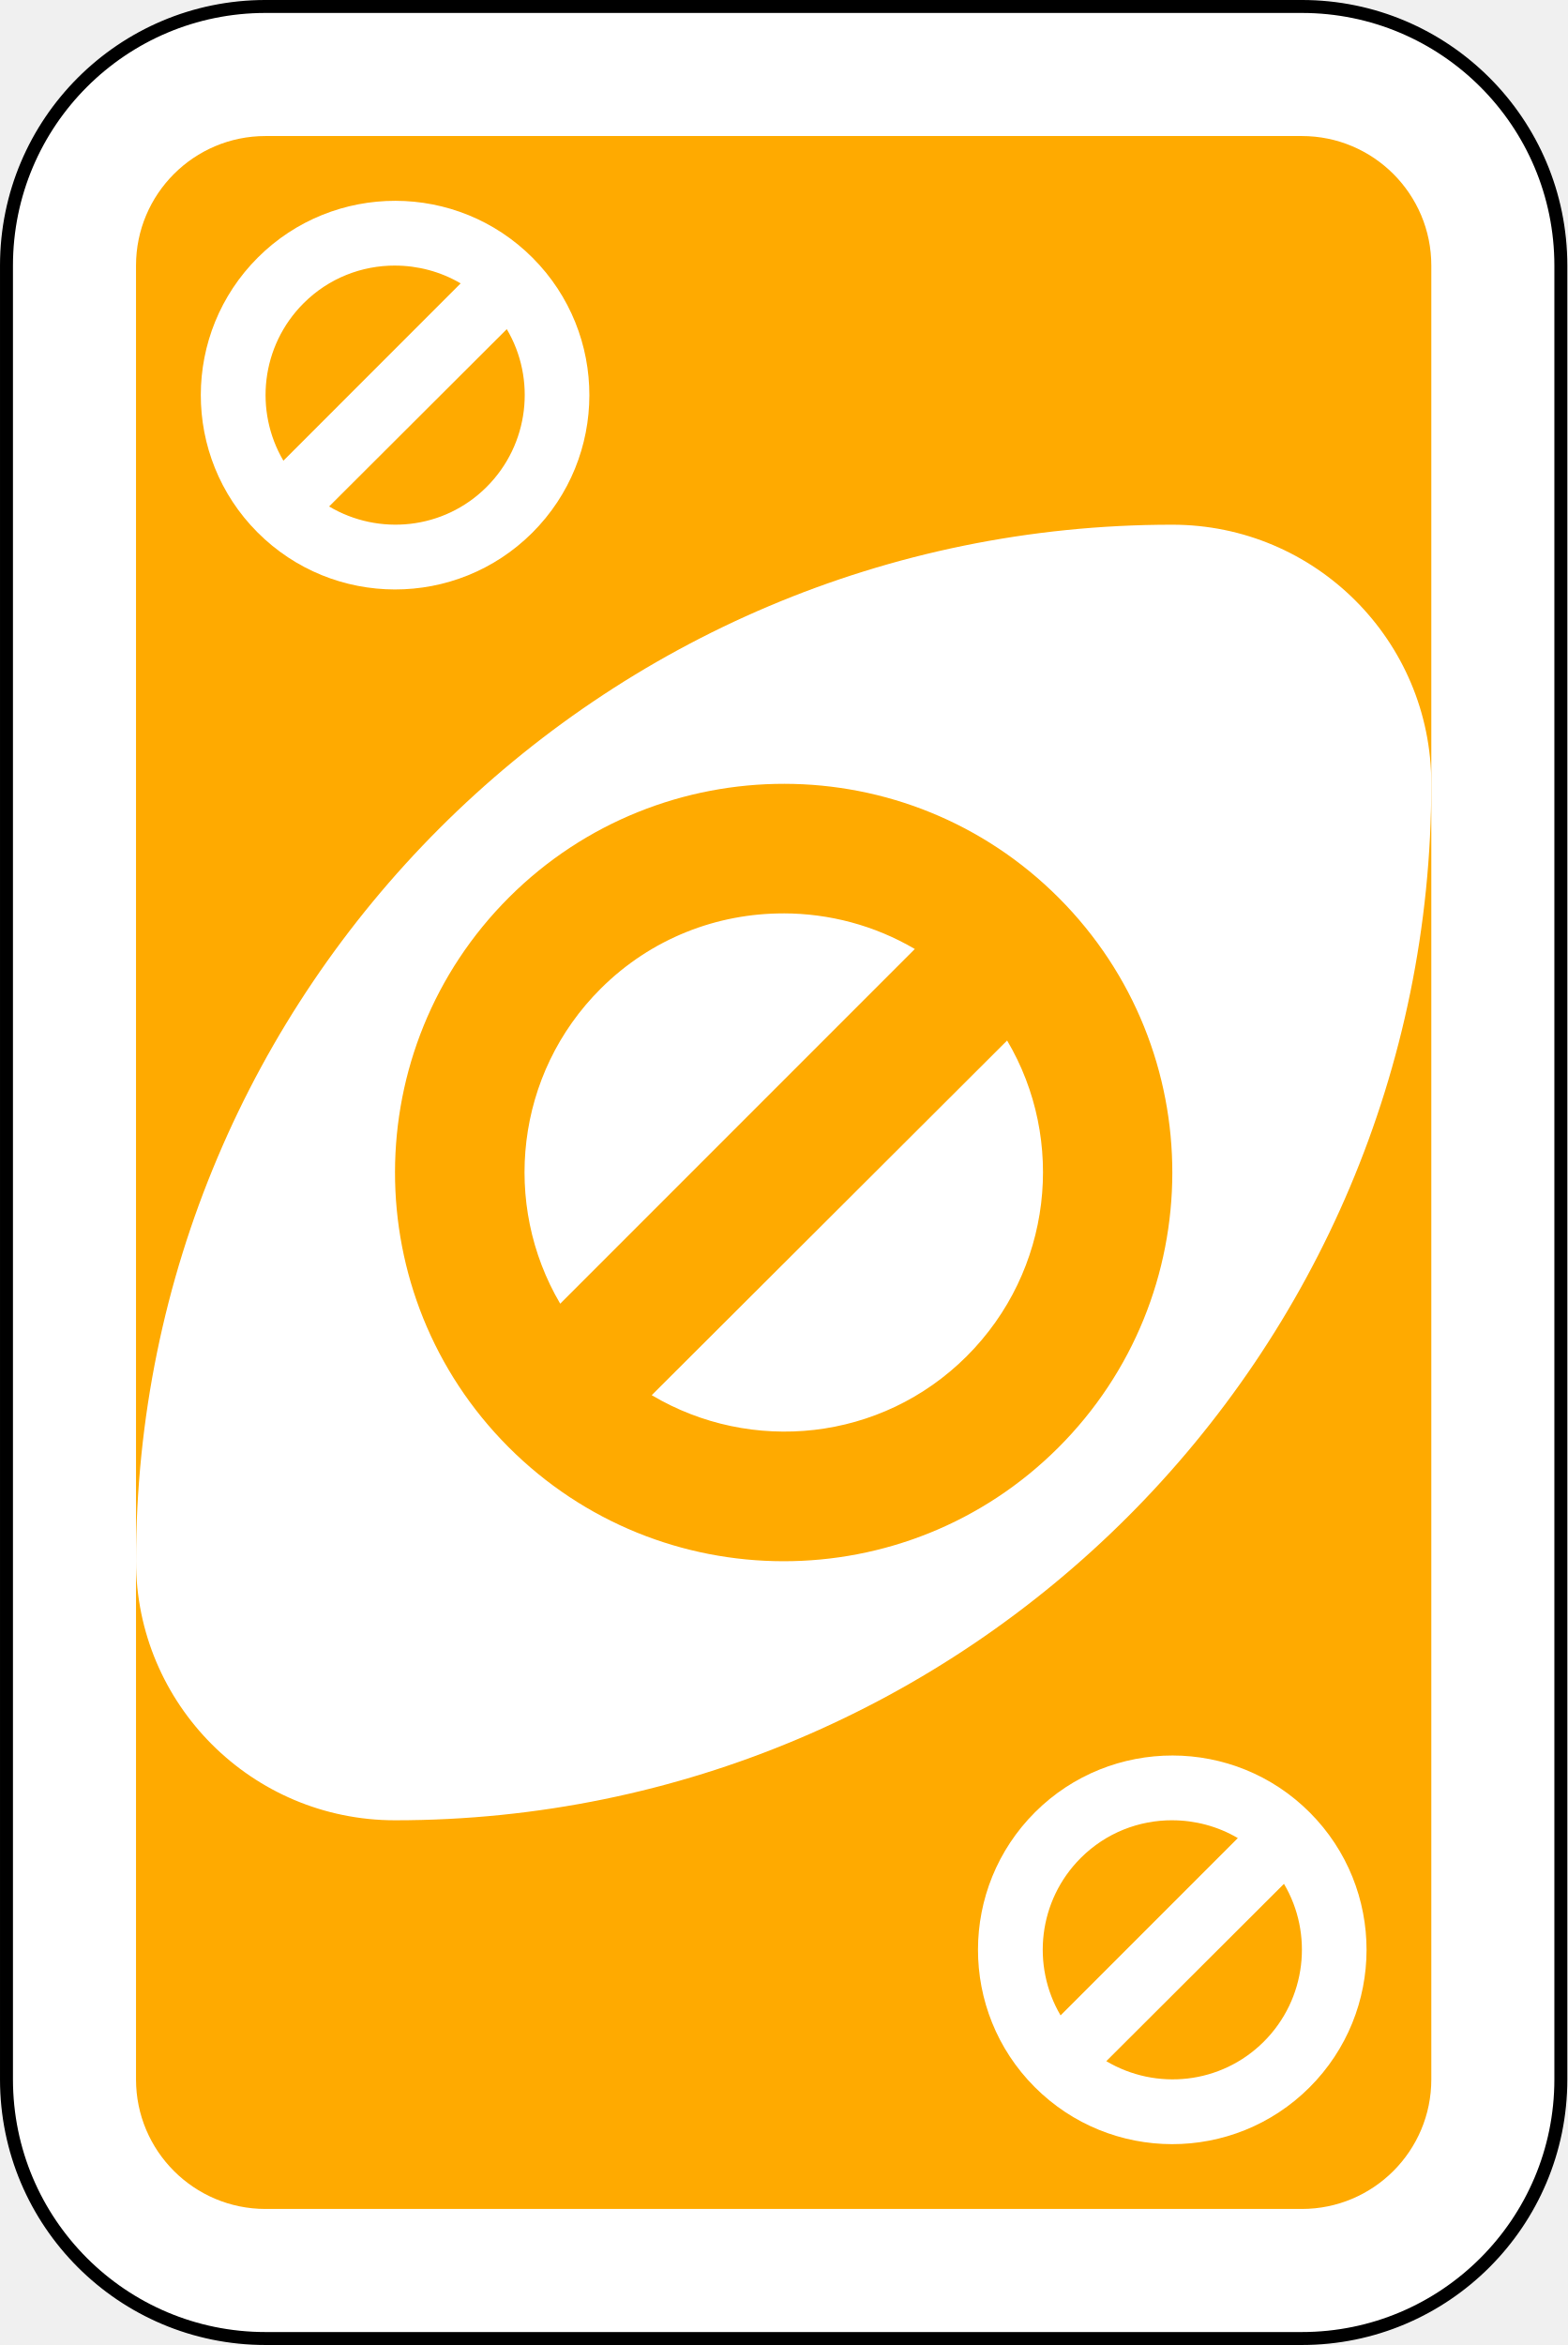
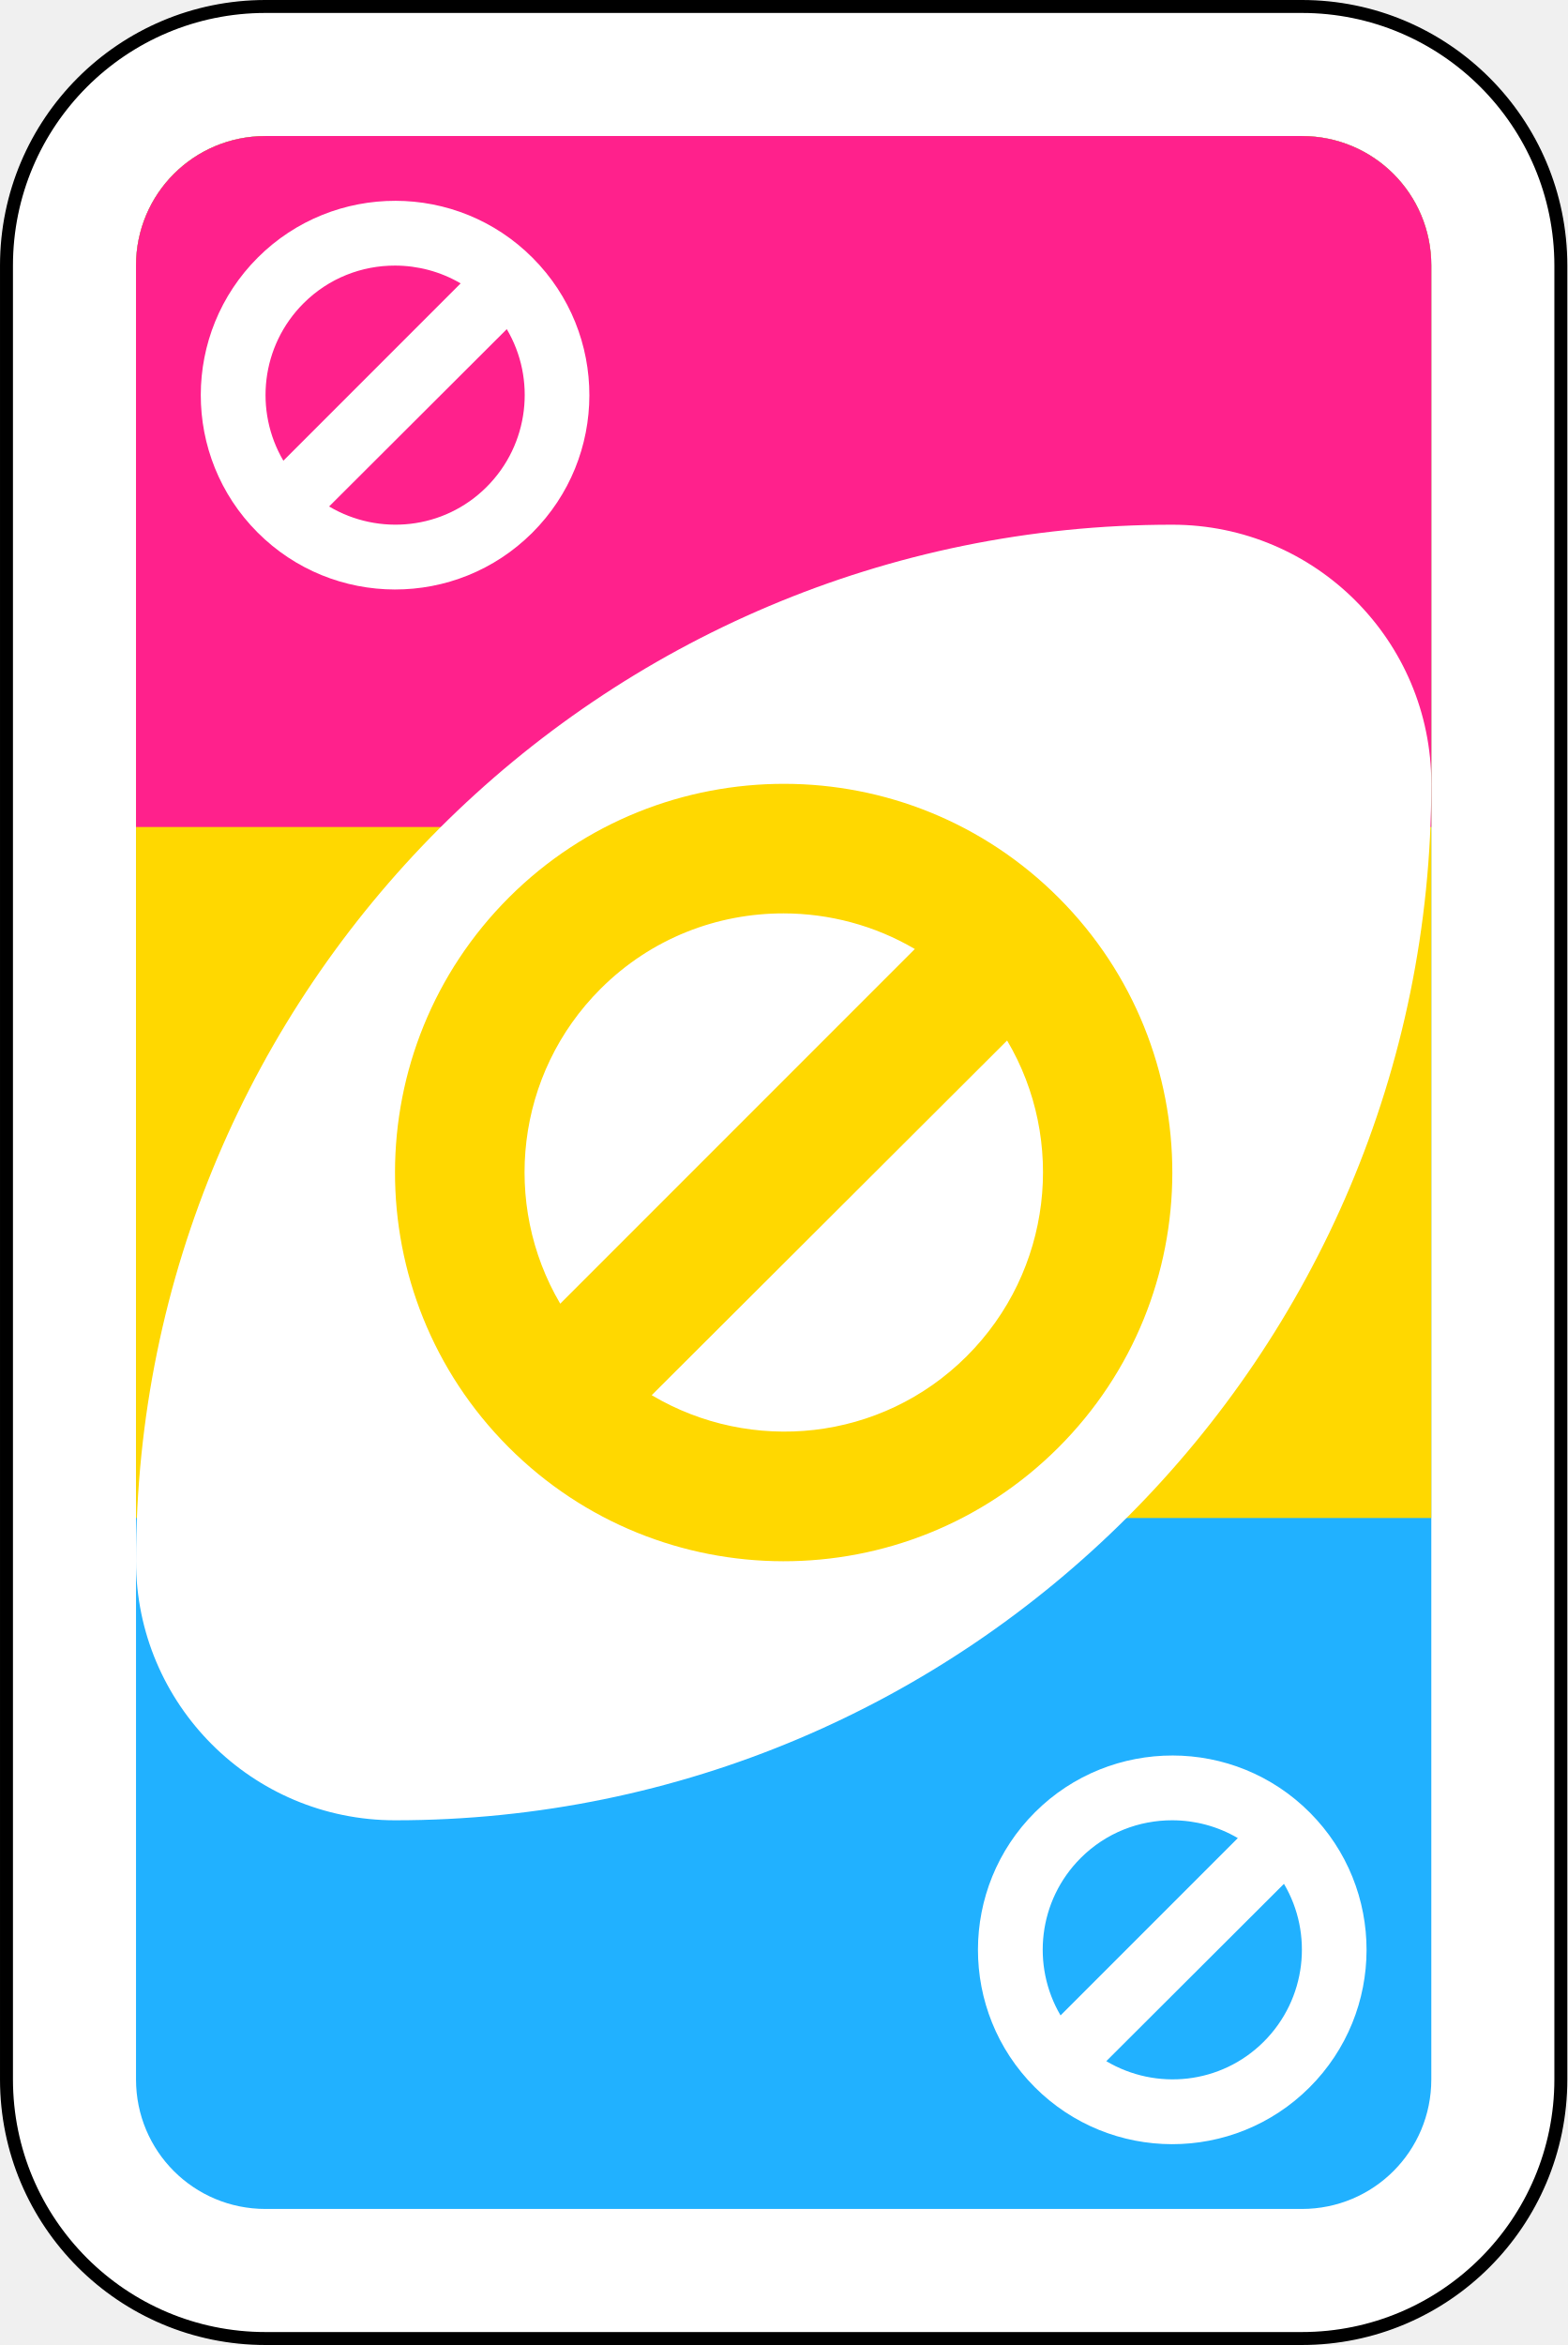
<svg xmlns="http://www.w3.org/2000/svg" width="68.298mm" height="102.164mm" viewBox="0 0 242 362" id="svg6717" version="1.1">
  <defs id="defs6719" />
  <g id="layer1" transform="translate(-236.1428,-337.0765)">
-     <g id="g6635-3" transform="matrix(4,0,0,4,-2162.857,-991.3724)">
-       <rect style="fill:#ffffff;fill-opacity:1;fill-rule:evenodd;stroke:#000000;stroke-width:0.5;stroke-miterlimit:4;stroke-dasharray:none" id="rect2987-8-5-81-5-0" y="332.362" x="600" ry="10" rx="10" height="90" width="60" />
-       <rect style="fill:#ffaa00;fill-opacity:1;fill-rule:evenodd;stroke:none" id="rect3757-26-33-5-3-1" y="337.362" x="605" ry="5" rx="5" height="80" width="50" />
-       <path style="fill:#ffffff;fill-opacity:1;fill-rule:evenodd;stroke:none" id="path3773-0-4-8-4-60-3-86-2-2" d="m 645,352.362 c -22.091,0 -40,17.909 -40,40 0,5.523 4.477,10 10,10 22.091,0 40,-17.909 40,-40 0,-5.523 -4.477,-10 -10,-10 z" />
-       <path style="fill:#ffaa00;fill-opacity:1;fill-rule:evenodd;stroke:none" id="path5897-6-5-9" d="m 630.031,362.362 c -3.839,-0.005 -7.692,1.45 -10.625,4.375 -5.865,5.85 -5.881,15.353 -0.031,21.219 5.85,5.865 15.353,5.881 21.219,0.031 5.865,-5.85 5.881,-15.353 0.031,-21.219 -2.925,-2.933 -6.755,-4.401 -10.594,-4.406 z m -0.031,5 c 1.75,0.002 3.508,0.46 5.062,1.375 l -13.688,13.688 c -2.26,-3.838 -1.737,-8.866 1.562,-12.156 1.955,-1.95 4.503,-2.91 7.062,-2.906 z m 8.625,4.906 c 2.276,3.841 1.743,8.89 -1.562,12.188 -3.303,3.294 -8.323,3.778 -12.156,1.5 l 13.719,-13.688 z" />
-       <path style="fill:#ffffff;fill-opacity:1;fill-rule:evenodd;stroke:none" id="path5897-6-8-2-0" d="m 615.016,339.862 c -1.919,-0.003 -3.845,0.725 -5.311,2.187 -2.932,2.925 -2.94,7.676 -0.016,10.608 2.925,2.932 7.675,2.94 10.607,0.016 2.932,-2.925 2.94,-7.676 0.016,-10.608 -1.462,-1.466 -3.377,-2.2 -5.296,-2.203 z m -0.016,2.5 c 0.875,9.9e-4 1.754,0.23 2.531,0.687 l -6.842,6.843 c -1.13,-1.919 -0.868,-4.432 0.781,-6.078 0.977,-0.975 2.251,-1.455 3.531,-1.453 z m 4.312,2.453 c 1.138,1.92 0.872,4.445 -0.781,6.093 -1.651,1.647 -4.161,1.889 -6.077,0.75 l 6.858,-6.843 z" />
-       <path style="fill:#ffffff;fill-opacity:1;fill-rule:evenodd;stroke:none" id="path5897-6-8-5-3" d="m 645.016,399.862 c -1.919,-0.003 -3.845,0.725 -5.311,2.187 -2.932,2.925 -2.94,7.676 -0.016,10.608 2.925,2.932 7.675,2.94 10.607,0.016 2.932,-2.925 2.94,-7.676 0.016,-10.608 -1.462,-1.466 -3.377,-2.2 -5.296,-2.203 z m -0.016,2.5 c 0.875,9.9e-4 1.754,0.23 2.531,0.687 l -6.842,6.843 c -1.13,-1.919 -0.868,-4.432 0.781,-6.078 0.977,-0.975 2.251,-1.455 3.531,-1.453 z m 4.312,2.453 c 1.138,1.92 0.872,4.445 -0.781,6.093 -1.651,1.647 -4.161,1.889 -6.077,0.75 l 6.858,-6.843 z" />
+     <g id="layer1-3" transform="translate(6.3510742e-5,7.4501953e-5)">
+       <rect style="fill:#ffffff;fill-opacity:1;fill-rule:evenodd;stroke:#000000;stroke-width:2;stroke-miterlimit:4;stroke-dasharray:none" id="rect2987-8-5-81-7-4-9-0" y="338.076" x="237.143" ry="40" rx="40" height="360" width="240" />
+       <g id="g915" transform="matrix(0.2499996,0,0,0.666666,257.1428,358.0764)">
+         <path id="path898" style="fill:#21b1ff;fill-opacity:1;stroke-width:0.435" d="m 43.732,22.4 c -11.819,0 -21.332,9.513 -21.332,21.332 V 342.4 c 0,11.819 9.513,21.332 21.332,21.332 H 214.4 c 11.819,0 21.332,-9.513 21.332,-21.332 V 43.732 c 0,-11.819 -9.513,-21.332 -21.332,-21.332 z" transform="matrix(3.750006,0,0,1.406251,-83.99993,-31.49993)" />
+         <path id="path900" style="fill:#ffd800;fill-opacity:1;stroke-width:0.435" d="m 43.732,22.4 c -11.819,0 -21.332,9.513 -21.332,21.332 V 249.955 H 235.732 V 43.732 c 0,-11.819 -9.513,-21.332 -21.332,-21.332 z" transform="matrix(3.750006,0,0,1.406251,-83.99993,-31.49993)" />
+         <path id="path902" style="fill:#ff218c;fill-opacity:1;stroke-width:0.435" d="m 43.732,22.4 c -11.819,0 -21.332,9.513 -21.332,21.332 V 136.178 H 235.732 V 43.732 c 0,-11.819 -9.513,-21.332 -21.332,-21.332 z" transform="matrix(3.750006,0,0,1.406251,-83.99993,-31.49993)" />
+       </g>
+       <path style="fill:#ffffff;fill-opacity:1;fill-rule:evenodd;stroke:none;stroke-width:4" id="path3773-0-4-8-4-60-3-86-29-8-8-8" d="m 417.143,418.076 c -88.366,0 -160,71.634 -160,160 0,22.091 17.909,40 40,40 88.366,0 160,-71.634 160,-160 0,-22.091 -17.909,-40 -40,-40 z" />
    </g>
+     <path style="fill:#ffd800;fill-opacity:1;fill-rule:evenodd;stroke:none;stroke-width:4" id="path5897-6-5-9" d="m 357.268,458.077 c -15.355,-0.02 -30.769,5.8 -42.5,17.5 -23.462,23.401 -23.526,61.413 -0.125,84.875 23.401,23.462 61.413,23.526 84.875,0.125 23.462,-23.401 23.526,-61.413 0.125,-84.875 -11.7,-11.731 -27.02,-17.605 -42.375,-17.625 z m -0.125,20 c 7,0.008 14.031,1.84 20.25,5.5 l -54.75,54.75 c -9.041,-15.351 -6.947,-35.462 6.25,-48.625 7.821,-7.8 18.013,-11.638 28.25,-11.625 z m 34.5,19.625 c 9.104,15.363 6.974,35.561 -6.25,48.75 -13.211,13.176 -33.292,15.113 -48.625,6 z" />
+     <path style="fill:#ffffff;fill-opacity:1;fill-rule:evenodd;stroke:none;stroke-width:4" id="path5897-6-8-2-0" d="m 297.205,368.076 c -7.676,-0.012 -15.382,2.9 -21.246,8.749 -11.729,11.699 -11.761,30.704 -0.062,42.434 11.698,11.73 30.701,11.762 42.43,0.062 11.729,-11.699 11.761,-30.704 0.062,-42.434 -5.849,-5.865 -13.507,-8.802 -21.184,-8.812 z m -0.062,9.999 c 3.499,0.004 7.014,0.92 10.123,2.75 l -27.37,27.372 c -4.52,-7.675 -3.473,-17.729 3.124,-24.31 3.91,-3.9 9.005,-5.819 14.122,-5.812 z m 17.247,9.812 c 4.551,7.681 3.486,17.779 -3.124,24.373 -6.604,6.588 -16.643,7.556 -24.308,3 z" />
+     <path style="fill:#ffffff;fill-opacity:1;fill-rule:evenodd;stroke:none;stroke-width:4" id="path5897-6-8-5-3" d="m 417.205,608.076 c -7.676,-0.012 -15.382,2.9 -21.246,8.749 -11.729,11.699 -11.761,30.704 -0.062,42.434 11.698,11.73 30.701,11.762 42.43,0.062 11.729,-11.699 11.761,-30.704 0.062,-42.434 -5.849,-5.865 -13.507,-8.802 -21.184,-8.812 z m -0.062,9.999 c 3.499,0.004 7.014,0.92 10.123,2.75 l -27.37,27.372 c -4.52,-7.675 -3.473,-17.729 3.124,-24.31 3.91,-3.9 9.005,-5.819 14.122,-5.812 z m 17.247,9.812 c 4.551,7.681 3.486,17.779 -3.124,24.373 -6.604,6.588 -16.643,7.556 -24.308,3 z" />
  </g>
</svg>
